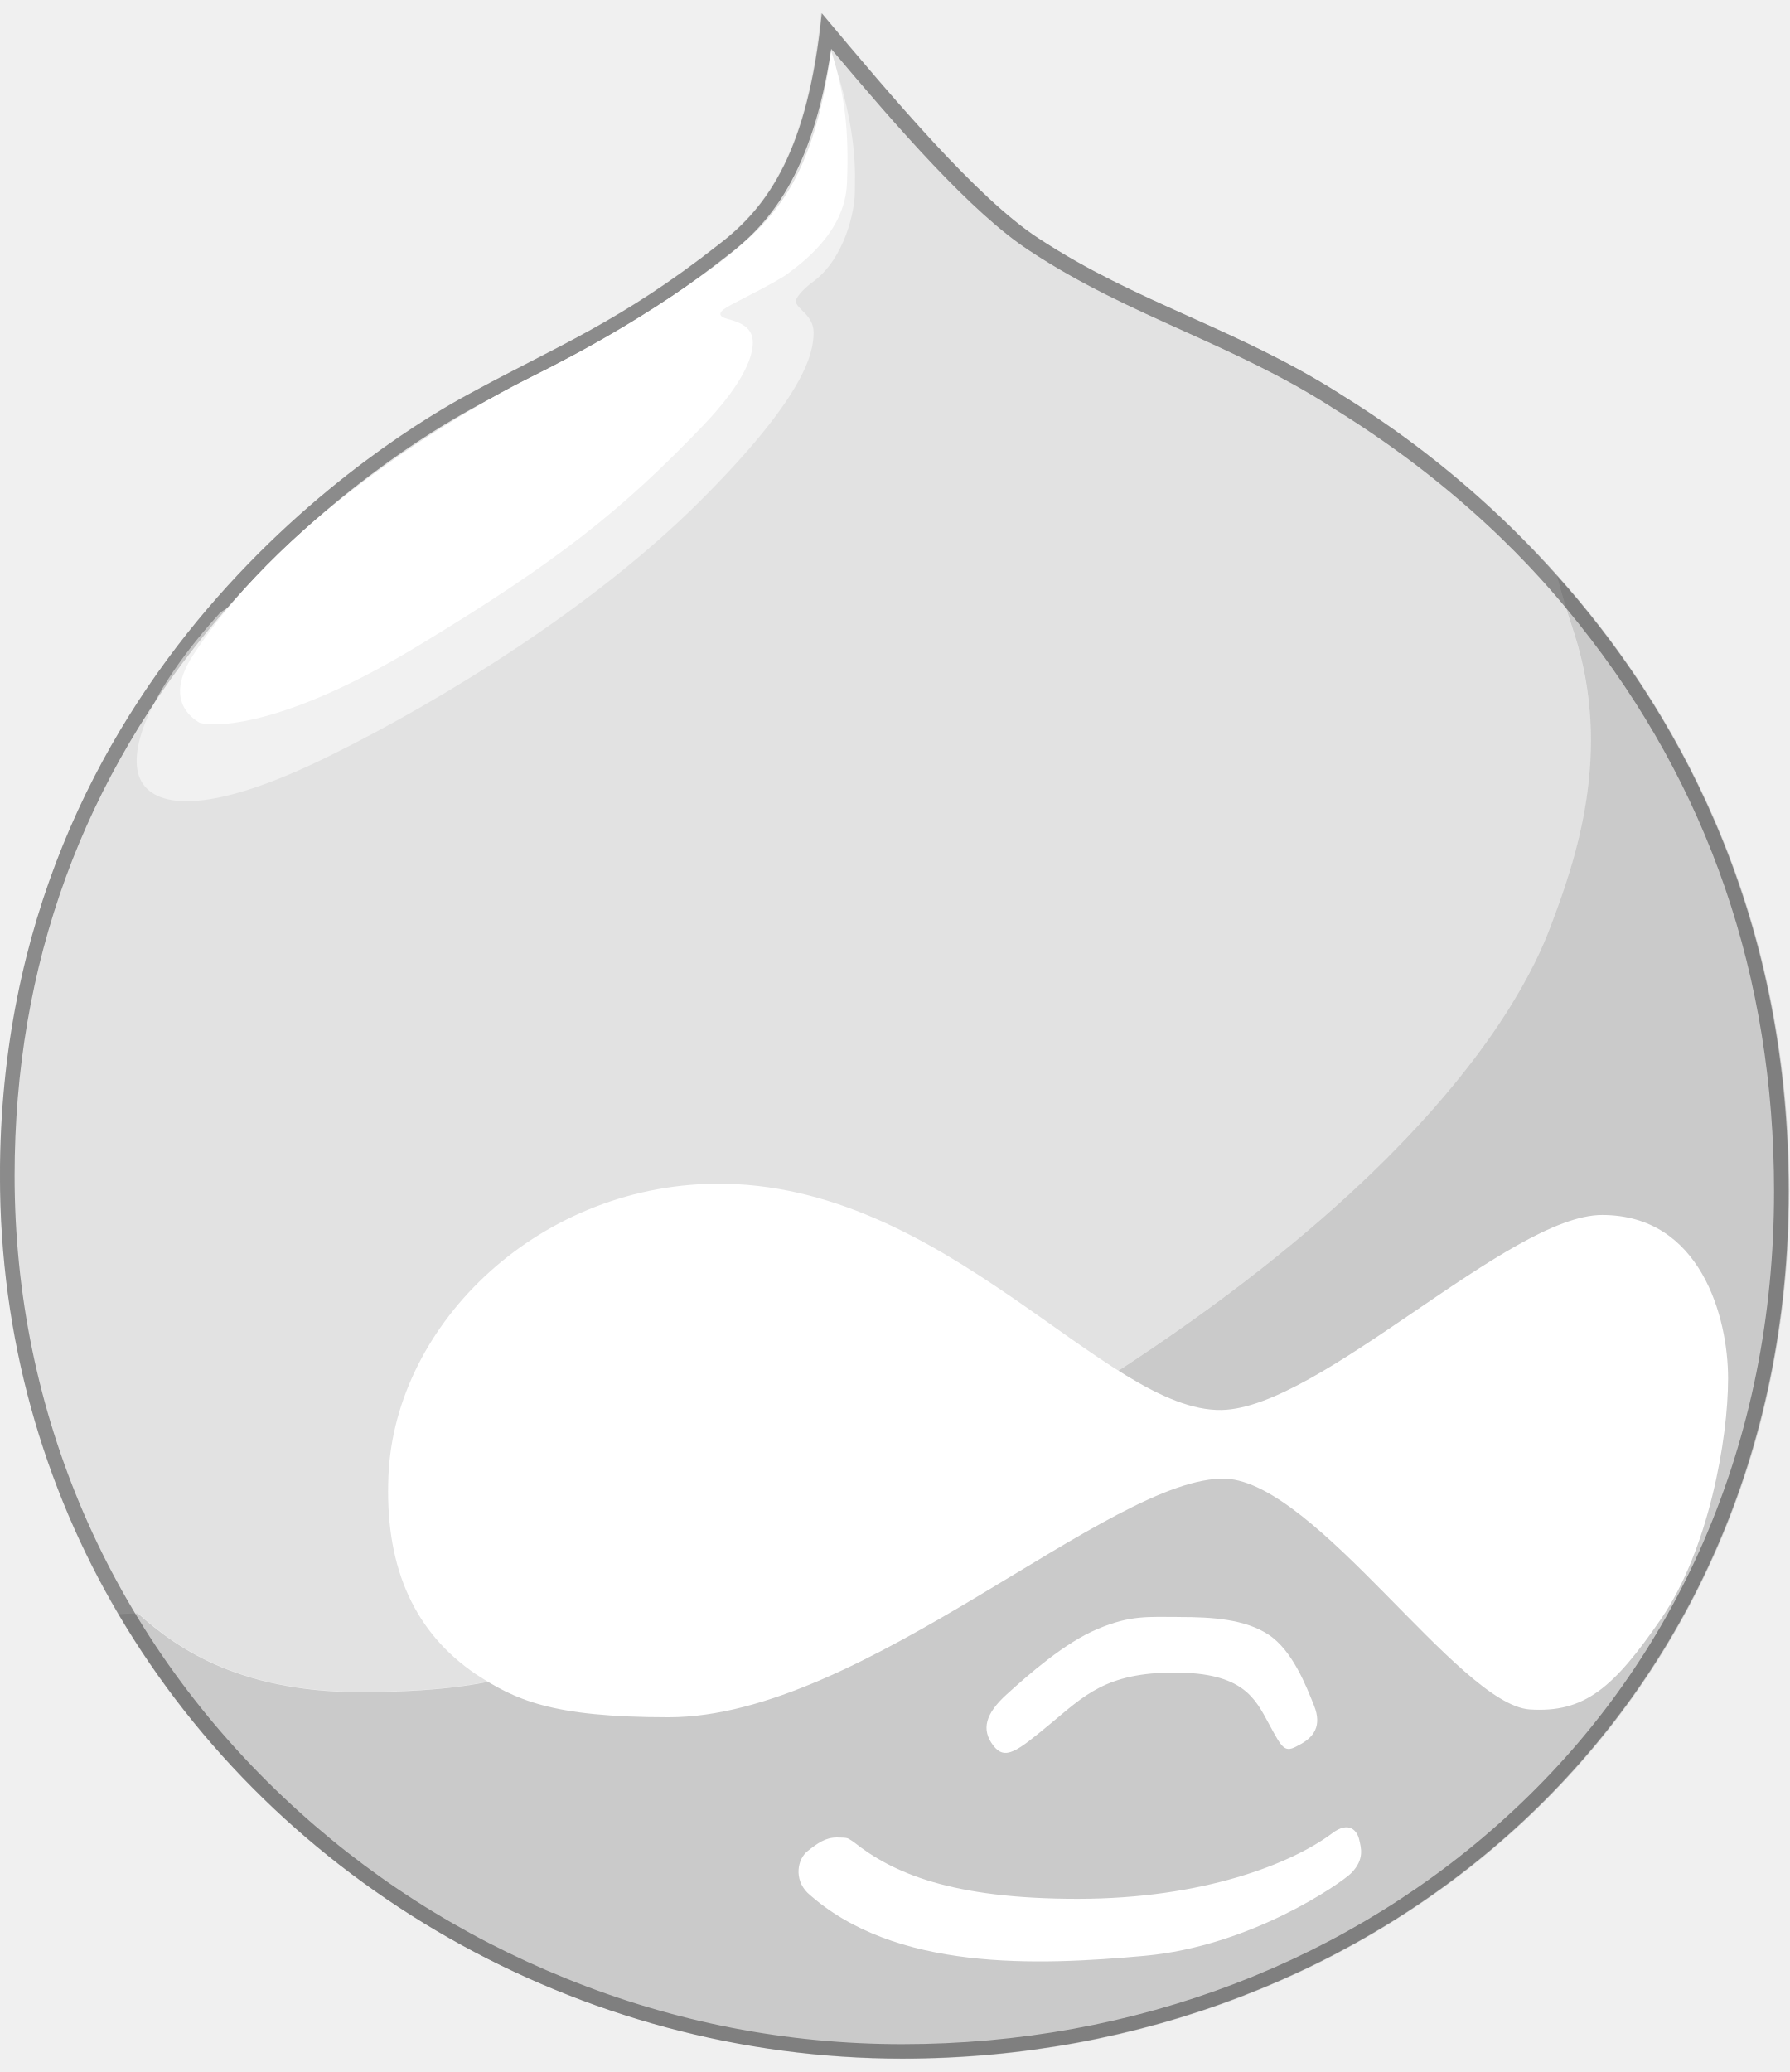
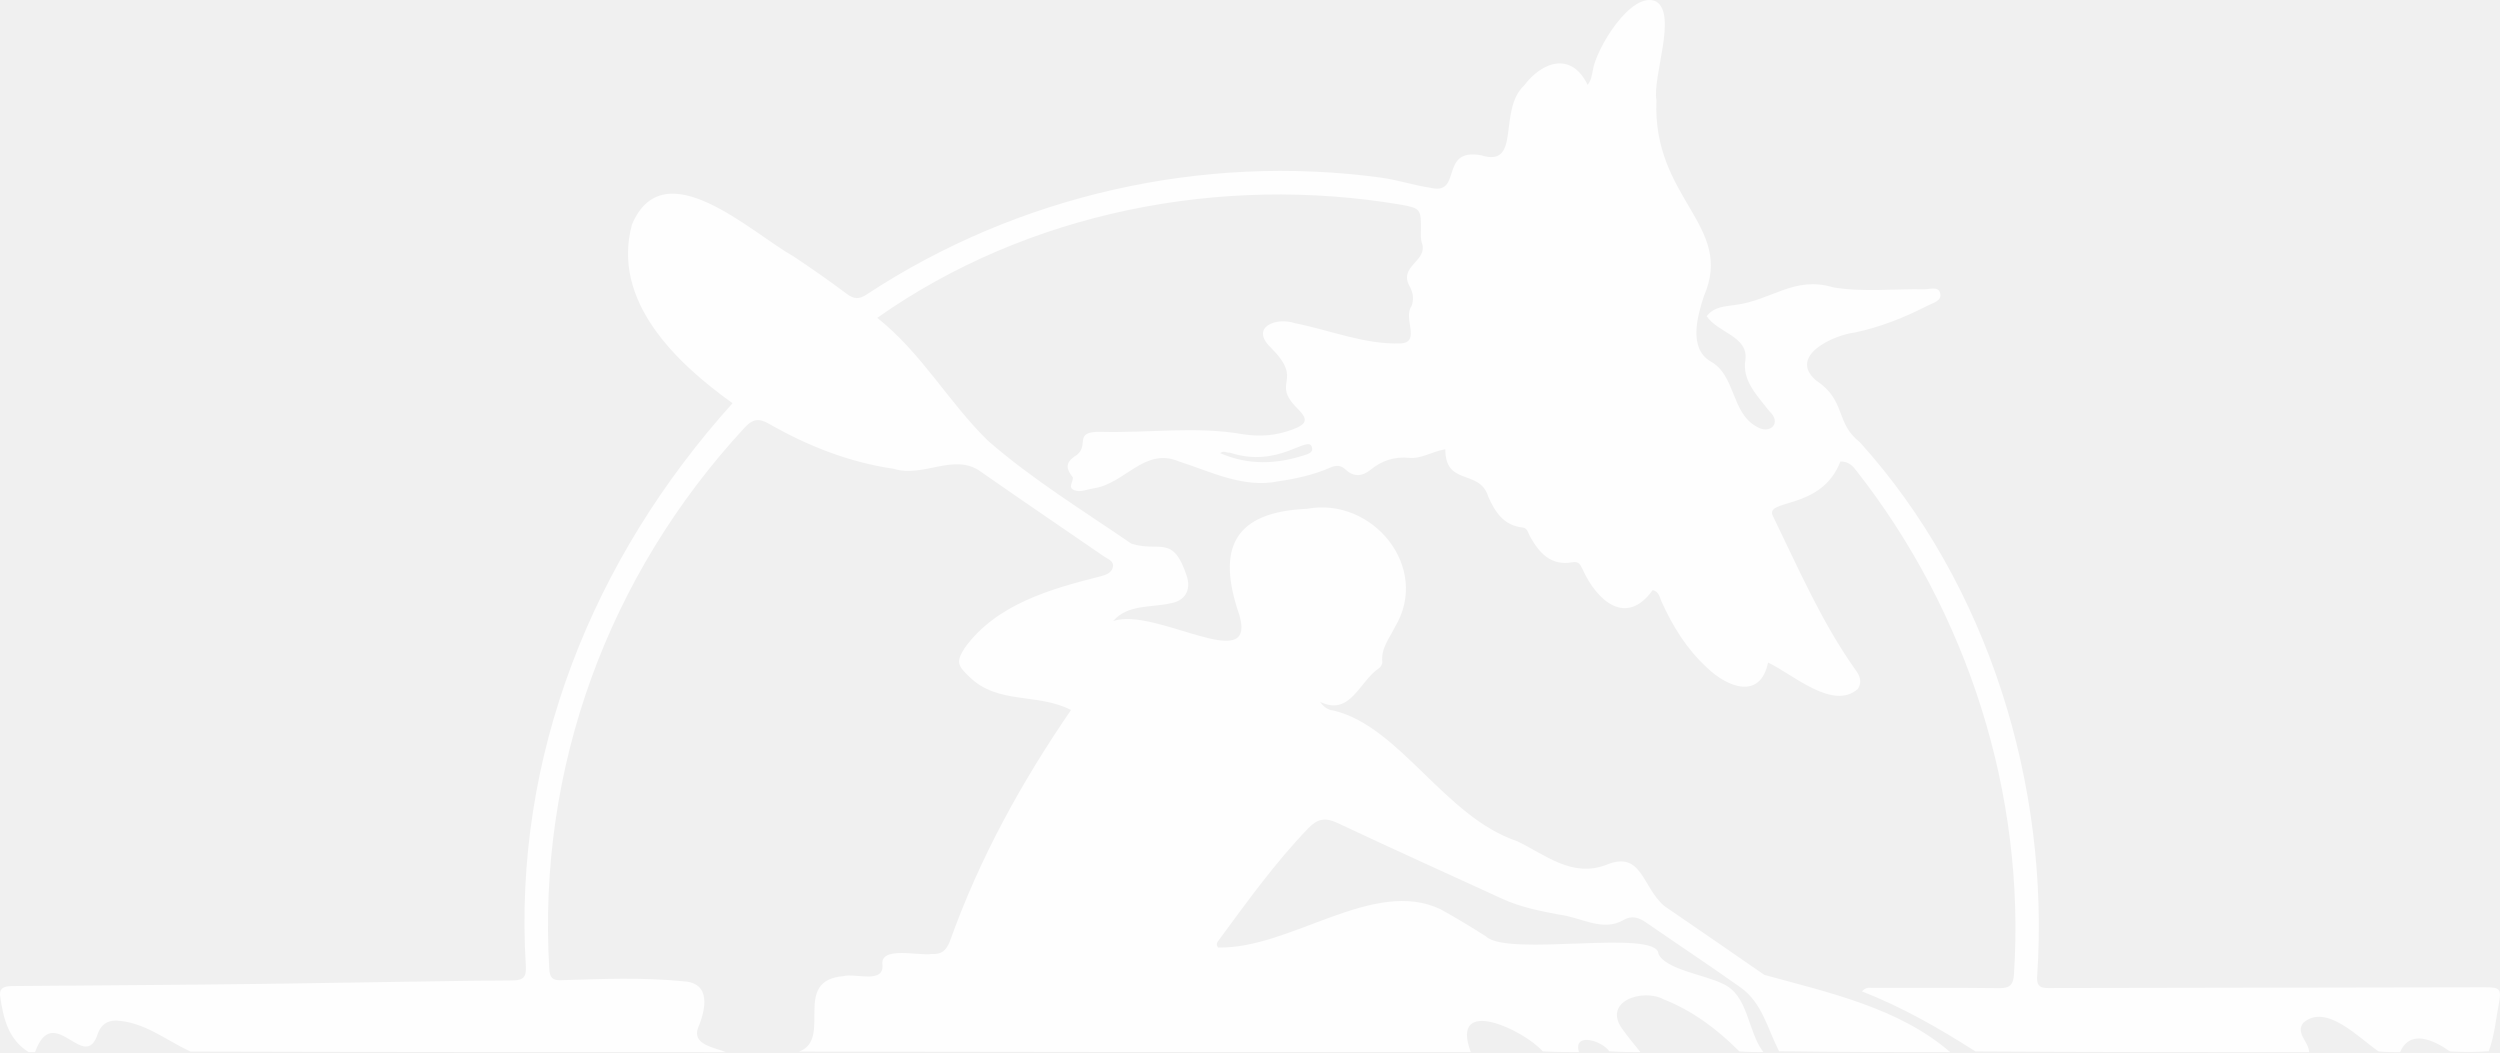
- <svg xmlns="http://www.w3.org/2000/svg" width="57" height="66" viewBox="471.5 467 57 66" enable-background="new 471.5 467 57 66">
-   <path opacity=".2" fill="#303030" d="M528.5 504.965c0 16.634-13.123 27.615-28.24 27.615-10.29 0-19.894-5.523-24.978-14.167l.605-.027c1.313 1.192 3.39 2.58 7.404 2.515 4.77-.064 5.645-.875 9.855-2.756 22.716-10.17 26.925-19.457 27.736-21.59s2.013-5.587.756-9.415c-.242-.737-.42-1.333-.54-1.808-3.018-3.372-6.017-5.225-6.92-5.784-.14-.093-.29-.177-.43-.26l.44.26c2.01 1.247 14.314 8.782 14.314 25.417z" />
-   <path fill="#fff" d="M509.09 518.507c1.006 0 2.077.065 2.83.568.756.503 1.193 1.63 1.445 2.263.25.634 0 1.006-.503 1.258-.438.25-.503.12-.94-.69-.44-.81-.82-1.63-3.01-1.63s-2.887.755-3.948 1.63c-1.062.876-1.443 1.193-1.825.69s-.253-1.006.437-1.63 1.825-1.63 2.888-2.077c1.06-.45 1.62-.383 2.625-.383zm-10.413 7.152c1.257 1.005 3.14 1.825 7.153 1.825 4.015 0 6.836-1.137 8.094-2.077.568-.438.82-.065.875.187.056.25.186.624-.252 1.07-.316.317-3.194 2.33-6.594 2.636-3.4.31-7.964.504-10.73-2.01-.438-.44-.316-1.07 0-1.323.317-.25.568-.438.94-.438.374.008.317.008.513.13z" />
-   <path opacity=".2" fill="#aaa" d="M520.89 496.545c-.81 2.133-5.02 11.42-27.735 21.59-4.21 1.88-5.085 2.69-9.854 2.756-4.013.066-6.09-1.32-7.403-2.514l-.605.028h-.01c-2.393-4.042-3.78-8.783-3.78-13.952 0-7.852 2.97-13.654 6.287-17.687.11-.13.213-.26.325-.382 2.683-3.148 5.55-5.17 7.218-6.203.038-.028.075-.047.112-.065.42-.25.754-.447.987-.568 2.757-1.51 4.77-2.263 7.963-4.77.12-.092.242-.186.354-.288l.008-.01c.875-.754 1.64-1.76 2.18-3.4v-.008c.325-.97.567-2.16.716-3.65l.02.018c2.253 2.69 4.954 5.886 6.89 7.144.69.447 1.38.848 2.068 1.202l.3.15c2.243 1.126 4.507 1.945 6.807 3.333l.428.26c.903.56 3.902 2.412 6.92 5.784.12.475.298 1.07.54 1.807 1.274 3.837.073 7.292-.737 9.425z" />
-   <path opacity=".5" fill="#333" d="M514.176 479.538c-3.26-2.077-6.464-2.887-9.603-4.955-1.938-1.267-4.64-4.47-6.893-7.162-.438 4.332-1.686 6.148-3.26 7.35-3.195 2.515-5.207 3.26-7.963 4.77-2.338 1.256-14.958 8.726-14.958 24.913 0 5.17 1.387 9.91 3.77 13.96 5.077 8.635 14.68 14.158 24.97 14.158 15.126 0 28.24-10.98 28.24-27.614 0-9.127-3.707-15.526-7.386-19.633-3.016-3.382-6.015-5.217-6.918-5.785zm7.627 7.34c4.117 5.15 6.213 11.23 6.213 18.077 0 3.968-.755 7.712-2.245 11.148-1.414 3.25-3.444 6.13-6.053 8.56-5.15 4.806-12.062 7.45-19.475 7.45-3.67 0-7.265-.698-10.692-2.086-3.372-1.36-6.398-3.297-9.016-5.774-5.532-5.225-8.57-12.257-8.57-19.8 0-6.716 2.18-12.695 6.483-17.753 3.288-3.865 6.836-6.007 8.196-6.743.67-.363 1.285-.69 1.89-.997 1.892-.97 3.68-1.89 6.14-3.818 1.312-.997 2.71-2.58 3.305-6.585 2.077 2.468 4.48 5.234 6.314 6.426 1.63 1.08 3.307 1.835 4.918 2.562 1.527.69 3.11 1.406 4.676 2.403l.056.037c4.62 2.84 7.06 5.896 7.86 6.892z" />
-   <path opacity=".5" fill="#fff" d="M497.98 468.678c.874 2.58.753 3.893.753 4.452 0 .56-.307 2.077-1.313 2.832-.438.317-.568.568-.568.624 0 .25.568.438.568 1.006 0 .69-.317 2.077-3.642 5.393-3.325 3.316-8.103 6.278-11.8 8.103-3.698 1.826-5.468 1.686-5.97.81s.185-2.83 2.514-5.392l9.667-6.278 9.164-6.398.503-2.44" />
-   <path fill="#fff" d="M497.98 468.613c-.57 4.145-1.826 5.393-3.512 6.715-2.83 2.133-5.588 3.446-6.212 3.763-1.63.82-7.535 4.08-10.608 8.784-.94 1.444 0 2.012.186 2.133.187.12 2.33.372 6.9-2.385 4.574-2.757 6.595-4.387 9.175-7.078 1.377-1.444 1.573-2.263 1.573-2.636 0-.438-.316-.624-.82-.754-.25-.065-.316-.187 0-.373.317-.186 1.622-.82 1.938-1.07.318-.25 1.827-1.257 1.882-2.887.065-1.63-.056-2.766-.503-4.21zm-14.112 45.628c.065-4.898 4.648-9.472 10.422-9.536 7.348-.065 12.424 7.283 16.13 7.208 3.14-.064 9.166-6.212 12.118-6.212 3.14 0 4.014 3.26 4.014 5.206 0 1.938-.623 5.458-2.133 7.656-1.51 2.198-2.44 3.008-4.2 2.888-2.264-.187-6.78-7.21-9.67-7.35-3.64-.12-11.547 7.6-17.75 7.6-3.763 0-4.9-.567-6.147-1.378-1.92-1.312-2.85-3.315-2.785-6.08z" />
+ <svg xmlns="http://www.w3.org/2000/svg" id="Layer_2" data-name="Layer 2" width="1016.89" height="427.97" viewBox="0 0 1016.89 427.97">
+   <defs>
+     <style>
+       .cls-1 {
+         fill: #fff;
+         opacity: .9;
+         stroke-width: 0px;
+       }
+     </style>
+   </defs>
+   <g id="Layer_1-2" data-name="Layer 1">
+     <path class="cls-1" d="M11.63,427.97c-8.42-5.35-10.24-13.84-11.55-22.5-.65-4.27,2.56-4.37,5.52-4.39,44.8-.35,89.57-.57,134.37-1.37,22.82-.29,45.63-.79,68.45-.92,4.45-.03,5.69-1.34,5.47-5.75-5.32-85.6,27.32-166.02,84.06-229.03-22.91-16.39-49.37-41.61-40.89-72.72,13.01-30.6,48.44,3.32,65.79,13.04,7.35,4.89,14.59,9.96,21.66,15.25,2.89,2.16,5.01,2.17,7.99.21,61.27-40.36,136.56-57.43,209.28-47.54,6.77.93,13.17,3.1,19.88,4.09,13.52,3.45,3.43-16.33,20.78-13.19,16.55,5.22,6.7-18.19,17.43-28.31,7.58-10.06,19.42-13.79,25.91-.32,1.47-1.87,1.7-3.89,2.08-5.8,1.24-8.82,15.72-32.78,25.77-28.13,8.72,5.21-1.55,30.66.14,40.22-1.66,40.21,31.92,50.83,19.3,79.67-2.66,8.22-6.34,21.14,2.73,26.53,10.17,5.55,8.35,20.7,18.52,26.41,5.54,3.61,10.69-1.33,5.35-6.18-4.78-6.2-11.27-12.45-9.7-21.04,1.09-9.45-11.29-10.82-15.78-17.6,3.18-3.99,7.64-3.95,11.55-4.56,14.75-1.81,24.04-11.95,39.91-7.17,12.31,2.07,24.61.55,36.9.79,2.32.04,5.9-1.38,6.64,1.61.79,3.16-2.96,3.95-5.2,5.1-9.37,4.8-19.07,8.67-29.43,10.87-8.79,1.06-27.26,9.49-15.98,19.4,12.6,8.32,7.71,17.25,17.96,25.26,52.28,57.89,77.29,139.59,72.11,216.96-.54,5.43,2.66,5.04,6.13,5.03,58.66-.11,117.32-.17,175.98-.31,6.11,0,6.81.63,5.68,6.62-1.21,6.36-1.75,12.87-4.1,19.39-5.1.39-10.12.39-15.8.1-6.58-4.63-16.19-9.21-20.28.28-2.7,0-5.4,0-8.73-.28-7.95-5.34-21.27-19.77-30.62-11.68-3.33,4.21,2.21,7.72,2.35,11.96-45.02,0-90.04,0-135.72-.28-15.04-9.6-29.9-18.06-46.19-24.44,1.71-1.9,3.11-1.42,4.37-1.42,17.16,0,34.33-.09,51.49.1,4.28.05,5.75-1.4,5.98-5.72,4.76-73.28-18.82-146.96-64.02-204.64-1.51-1.98-3.16-3.89-6.57-3.85-7.75,20.18-31.3,14.99-27.39,22.3,10.22,20.99,19.63,42.73,33.18,61.95,1.85,2.37,3.35,5.24,1.28,8.28-10.15,8.97-26.61-6.11-36.49-10.75-3.18,15.3-16.55,10.1-24.83,2.11-8.27-7.57-13.98-16.87-18.56-26.99-.77-1.69-.98-3.99-3.55-4.59-10.77,15.04-22.75,4.36-28.54-8.51-.84-1.63-1.44-3.3-3.99-2.83-8.81,1.64-13.58-3.7-17.36-10.46-.8-1.44-1.06-3.44-3.01-3.65-7.79-.85-11.24-6.34-14.03-12.67-3.51-11.29-17.46-4.03-17.42-19.16-5.53.94-9.76,3.97-14.72,3.49-5.96-.57-11.09,1.08-15.74,4.9-3.13,2.57-6.78,3.04-9.97-.03-2.03-1.95-3.95-1.96-6.33-.92-6.76,2.96-13.93,4.56-21.18,5.59-14.06,2.94-27.45-3.93-40.56-8.13-13.93-5.84-21.93,9.28-34.65,11-2.6.42-5.26,1.74-7.78.74-2.84-1.13-.29-3.48-.6-5.24-2.69-3.36-3.05-5.72.49-8.35,7.34-4.09-1.29-10.48,11.09-10.14,19.24.5,38.75-2.4,57.75.98,7.14,1.08,13.46.5,19.93-1.9,6.09-2.26,6.65-4.11,2.06-8.64-11.03-11.06,3.07-10.8-10.7-24.64-8.77-8.33,2.08-12.68,9.89-9.97,14.28,2.8,28.26,8.75,42.99,8.18,8.13-.5.7-10.36,4.29-15.15.97-2.75.69-5.16-.57-7.68-5.24-8.71,7.43-10.45,4.77-18.03-.56-1.68-.41-3.62-.39-5.45.09-8.07-.14-8.69-8.04-10.08-73.32-12.44-152.05,2.97-213.07,46.01,18.11,14.37,28.83,34.13,44.94,49.91,18.14,15.83,38.65,28.36,58.41,41.94,11.62,3.63,16.92-4.02,22.57,13.27,1.78,5.62-.77,10-6.57,10.98-8.01,1.85-17.46.34-23.4,7.22,17.23-5.89,58.64,22.63,51.29-2.51-9.39-27.14-2.22-41.87,27.62-43.15,26.64-4.93,50.3,23.89,35.72,48.05-2.22,4.61-5.74,8.63-5.16,14.27.08.81-.63,2.01-1.34,2.53-8.06,5.35-11.59,19.68-23.97,13.69,2.13,2.99,4.06,3.33,5.76,3.59,26.89,6.65,45.01,43.25,74.4,53.07,11.41,5.49,22.27,14.94,36.21,9.64,14.54-6.05,14.52,8.84,23.58,16.68,13.62,9.3,27.18,18.69,40.75,28.06,26.14,7.2,54.64,13.34,75.6,31.42-23.02,0-46.04,0-69.63-.35-4.74-9.3-6.86-19.62-15.51-25.85-12.76-9.05-25.81-17.69-38.68-26.59-2.86-1.98-5.72-2.81-8.83-1.05-8.75,5.2-17.54-1.09-26.52-2.09-7.85-1.5-15.66-3.03-23-6.4-22.37-10.29-44.83-20.38-67.1-30.88-4.87-2.29-8.07-1.74-11.75,2.08-13.57,14.08-24.92,29.91-36.47,45.59-.52.71-1.36,1.59-.3,2.98,29.43.73,63.14-28.65,90.56-15.52,6.25,3.48,12.4,7.16,18.42,11.03,8.81,8.5,69.73-3.26,70.14,7.07,2.7,6.34,19.47,8.71,26.06,12.14,10.58,4.52,10.1,19.31,16.6,27.83-3.03,0-6.06,0-9.75-.26-9.27-9.29-19.11-16.55-30.77-21.17-8.44-4.58-24.96.74-16.86,12,2.29,3.27,4.91,6.3,7.38,9.43-4.02,0-8.05,0-12.67-.31-2.87-4.3-14.77-7.95-12.33.31-4.69,0-9.38,0-14.73-.27-7.64-8.75-37.93-22.98-29.27.27-91.02,0-182.04,0-273.24-.19,13.92-5.19-3.28-28.98,18.1-30.71,4.71-1.31,16.41,3.24,15.84-4.54-1.18-7.87,14.94-3.61,19.83-4.46,4.14.25,6-1.25,7.6-5.22,12.05-33.74,28.99-64.48,49.25-94.02-13.61-7.04-29.71-2.08-41.32-13.48-4.93-4.72-5.48-6.12-1.91-11.78,12.88-17.83,35.1-24.04,55.34-29.14,2.08-.56,4.44-1.37,4.93-3.74.51-2.48-2.02-3.21-3.56-4.28-16.73-11.53-33.57-22.9-50.21-34.55-10.78-7.8-23.23,2.64-35.29-1.12-18.22-2.66-35.03-9.28-50.89-18.36-4.15-2.38-6.64-1.84-9.79,1.55-55.54,60.01-84.36,138.43-79.5,220.21.19,3.44,1.25,4.72,4.71,4.59,16.61-.5,33.32-1.22,49.88.45,11.24.62,9.16,11.19,5.97,18.84-2.73,6.98,6.84,8.11,11.28,9.96-72.35,0-144.71,0-217.8-.21-10.52-4.94-18.73-12.03-30.35-12.62-3.68.03-5.91,1.79-7.23,5.04-5.29,17.26-18.05-13.37-25.62,7.8h-2.62M500.24,184.12c-1.19.23-2.42-1.03-3.9.21,11.47,4.98,22.79,4.51,34.19.83,1.5-.49,3.77-1.13,3.1-3.19-1.34-5.53-13.3,8.77-33.38,2.15Z" />
+   </g>
</svg>
